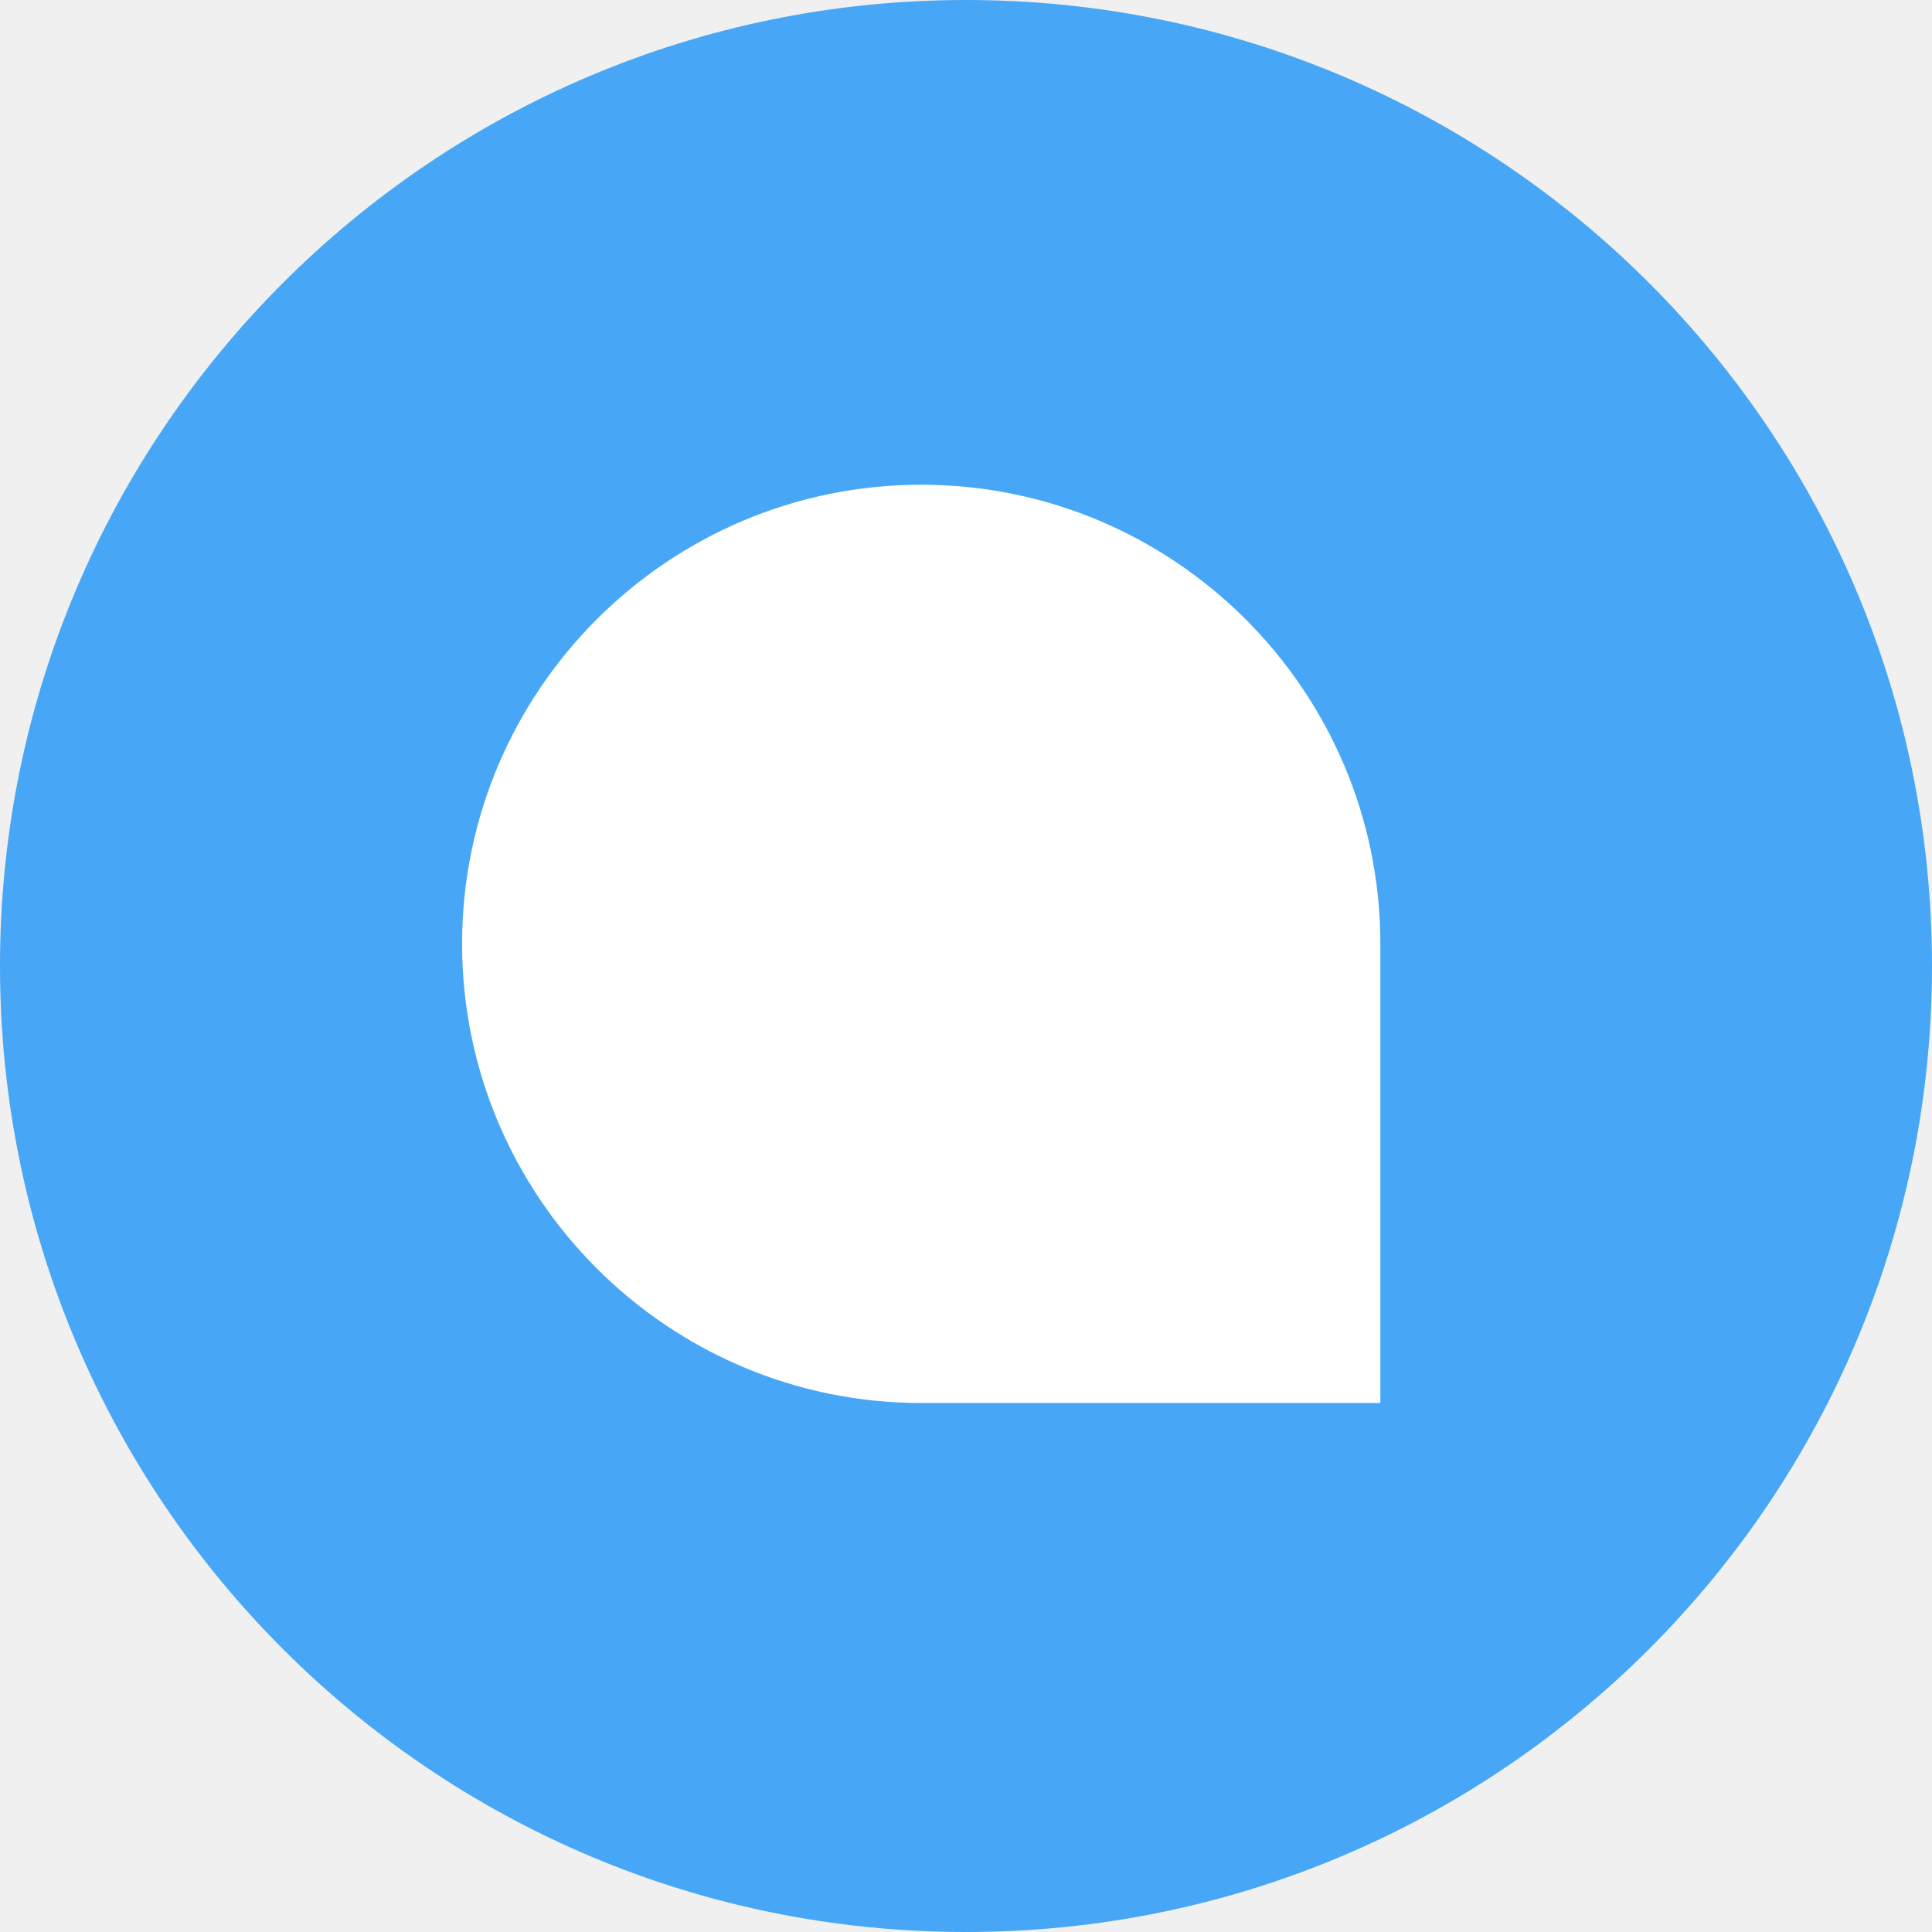
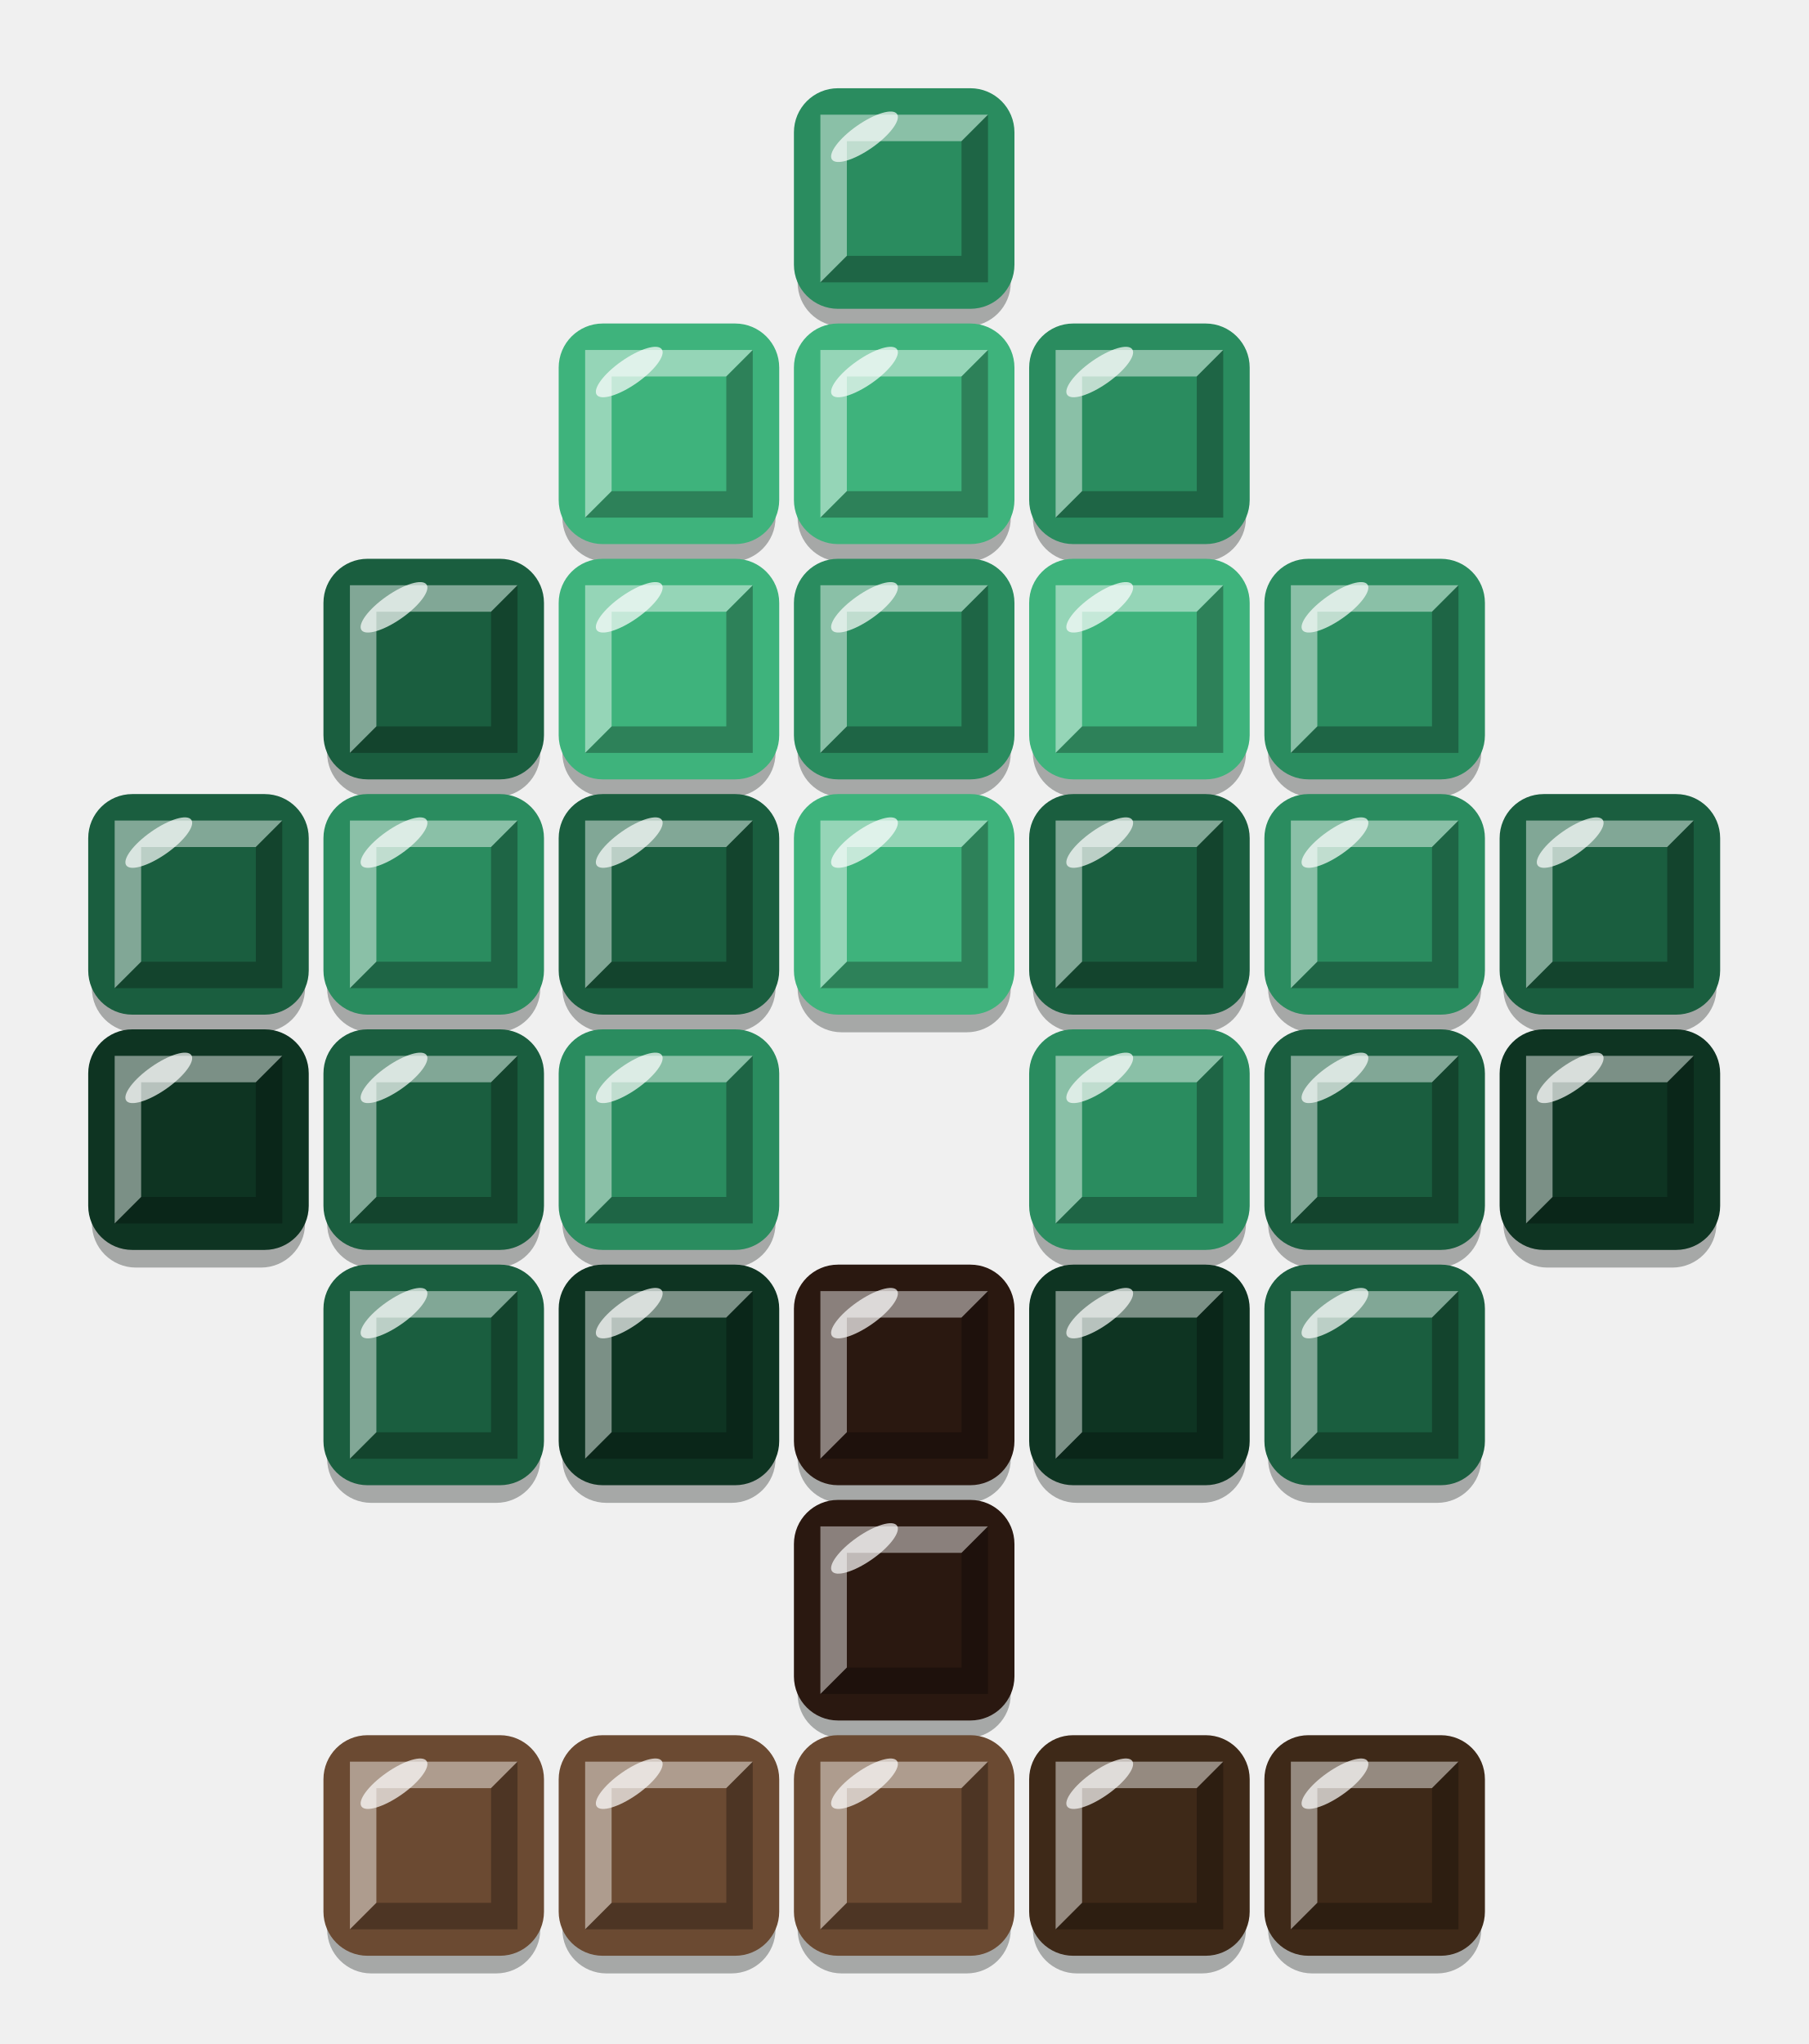
- <svg xmlns="http://www.w3.org/2000/svg" width="512px" height="512px" viewBox="0 0 512 512" version="1.1">
-   <g id="Logo" stroke="none" stroke-width="1" fill="none" fill-rule="evenodd">
-     <g id="woot-log" fill-rule="nonzero">
-       <circle id="Oval" fill="#47A7F6" cx="256" cy="256" r="256" />
-       <path d="M362.808,368.808 L244.123,368.808 C178.699,368.808 125.457,315.562 125.457,250.122 C125.457,184.703 178.699,131.457 244.124,131.457 C309.565,131.457 362.808,184.703 362.808,250.122 L362.808,368.808 Z" id="Fill-1" stroke="#FFFFFF" stroke-width="6" fill="#FFFFFF" />
-     </g>
-   </g>
+ <svg xmlns="http://www.w3.org/2000/svg" viewBox="0 0 246 278" width="246" height="278">
+   <rect x="108.50" y="14.40" width="29.00" height="30.00" rx="6.00" fill="rgba(8,15,12,0.32)" />
+   <rect x="108" y="12" width="30" height="30" rx="6.00" fill="#2a8c5f" />
+   <path d="M 111.60 15.60 L 134.40 15.60 L 130.80 19.20 L 115.20 19.20 L 115.20 34.80 L 111.60 38.40 Z" fill="rgba(255,255,255,0.45)" />
+   <path d="M 134.40 15.60 L 134.40 38.40 L 111.60 38.40 L 115.20 34.80 L 130.80 34.80 L 130.80 19.20 Z" fill="rgba(0,0,0,0.28)" />
+   <ellipse cx="117.60" cy="18.60" rx="5.40" ry="1.80" fill="rgba(255,255,255,0.7)" transform="rotate(-35 117.60 18.60)" />
+   <rect x="76.50" y="46.40" width="29.00" height="30.00" rx="6.00" fill="rgba(8,15,12,0.32)" />
+   <rect x="76" y="44" width="30" height="30" rx="6.00" fill="#3eb37c" />
+   <path d="M 79.60 47.60 L 102.40 47.60 L 98.80 51.20 L 83.20 51.20 L 83.20 66.80 L 79.60 70.40 Z" fill="rgba(255,255,255,0.45)" />
+   <path d="M 102.40 47.60 L 102.40 70.40 L 79.60 70.40 L 83.20 66.80 L 98.80 66.80 L 98.80 51.20 Z" fill="rgba(0,0,0,0.28)" />
+   <ellipse cx="85.60" cy="50.60" rx="5.40" ry="1.80" fill="rgba(255,255,255,0.7)" transform="rotate(-35 85.60 50.60)" />
+   <rect x="108.50" y="46.40" width="29.00" height="30.00" rx="6.00" fill="rgba(8,15,12,0.32)" />
+   <rect x="108" y="44" width="30" height="30" rx="6.00" fill="#3eb37c" />
+   <path d="M 111.60 47.60 L 134.40 47.60 L 130.80 51.20 L 115.20 51.20 L 115.20 66.80 L 111.60 70.40 Z" fill="rgba(255,255,255,0.45)" />
+   <path d="M 134.40 47.60 L 134.40 70.40 L 111.60 70.40 L 115.20 66.80 L 130.80 66.80 L 130.80 51.20 Z" fill="rgba(0,0,0,0.28)" />
+   <ellipse cx="117.60" cy="50.60" rx="5.40" ry="1.80" fill="rgba(255,255,255,0.7)" transform="rotate(-35 117.60 50.60)" />
+   <rect x="140.50" y="46.40" width="29.00" height="30.00" rx="6.00" fill="rgba(8,15,12,0.32)" />
+   <rect x="140" y="44" width="30" height="30" rx="6.00" fill="#2a8c5f" />
+   <path d="M 143.60 47.60 L 166.40 47.60 L 162.80 51.20 L 147.20 51.20 L 147.20 66.80 L 143.60 70.40 Z" fill="rgba(255,255,255,0.45)" />
+   <path d="M 166.40 47.60 L 166.40 70.40 L 143.60 70.40 L 147.20 66.80 L 162.80 66.80 L 162.80 51.20 Z" fill="rgba(0,0,0,0.28)" />
+   <ellipse cx="149.60" cy="50.60" rx="5.40" ry="1.80" fill="rgba(255,255,255,0.7)" transform="rotate(-35 149.60 50.60)" />
+   <rect x="44.50" y="78.40" width="29.00" height="30.00" rx="6.00" fill="rgba(8,15,12,0.32)" />
+   <rect x="44" y="76" width="30" height="30" rx="6.00" fill="#1a5e3f" />
+   <path d="M 47.60 79.60 L 70.40 79.60 L 66.80 83.20 L 51.20 83.20 L 51.20 98.80 L 47.60 102.40 Z" fill="rgba(255,255,255,0.45)" />
+   <path d="M 70.40 79.60 L 70.40 102.40 L 47.60 102.40 L 51.20 98.80 L 66.80 98.80 L 66.80 83.20 Z" fill="rgba(0,0,0,0.28)" />
+   <ellipse cx="53.60" cy="82.60" rx="5.40" ry="1.80" fill="rgba(255,255,255,0.7)" transform="rotate(-35 53.60 82.60)" />
+   <rect x="76.50" y="78.40" width="29.00" height="30.00" rx="6.00" fill="rgba(8,15,12,0.32)" />
+   <rect x="76" y="76" width="30" height="30" rx="6.00" fill="#3eb37c" />
+   <path d="M 79.60 79.60 L 102.40 79.60 L 98.80 83.20 L 83.20 83.20 L 83.20 98.80 L 79.60 102.40 Z" fill="rgba(255,255,255,0.45)" />
+   <path d="M 102.40 79.60 L 102.40 102.40 L 79.60 102.40 L 83.20 98.80 L 98.80 98.80 L 98.80 83.20 Z" fill="rgba(0,0,0,0.28)" />
+   <ellipse cx="85.60" cy="82.60" rx="5.40" ry="1.80" fill="rgba(255,255,255,0.7)" transform="rotate(-35 85.60 82.60)" />
+   <rect x="108.50" y="78.40" width="29.00" height="30.00" rx="6.00" fill="rgba(8,15,12,0.32)" />
+   <rect x="108" y="76" width="30" height="30" rx="6.00" fill="#2a8c5f" />
+   <path d="M 111.60 79.60 L 134.40 79.60 L 130.80 83.20 L 115.20 83.20 L 115.20 98.80 L 111.60 102.40 Z" fill="rgba(255,255,255,0.45)" />
+   <path d="M 134.40 79.60 L 134.40 102.40 L 111.60 102.40 L 115.20 98.80 L 130.80 98.80 L 130.80 83.20 Z" fill="rgba(0,0,0,0.28)" />
+   <ellipse cx="117.60" cy="82.60" rx="5.40" ry="1.80" fill="rgba(255,255,255,0.7)" transform="rotate(-35 117.60 82.60)" />
+   <rect x="140.50" y="78.40" width="29.00" height="30.00" rx="6.00" fill="rgba(8,15,12,0.32)" />
+   <rect x="140" y="76" width="30" height="30" rx="6.00" fill="#3eb37c" />
+   <path d="M 143.60 79.60 L 166.40 79.60 L 162.80 83.20 L 147.20 83.20 L 147.20 98.80 L 143.60 102.40 Z" fill="rgba(255,255,255,0.45)" />
+   <path d="M 166.40 79.60 L 166.40 102.40 L 143.60 102.40 L 147.20 98.80 L 162.80 98.80 L 162.80 83.20 Z" fill="rgba(0,0,0,0.28)" />
+   <ellipse cx="149.60" cy="82.60" rx="5.40" ry="1.80" fill="rgba(255,255,255,0.7)" transform="rotate(-35 149.60 82.60)" />
+   <rect x="172.50" y="78.40" width="29.00" height="30.00" rx="6.00" fill="rgba(8,15,12,0.32)" />
+   <rect x="172" y="76" width="30" height="30" rx="6.00" fill="#2a8c5f" />
+   <path d="M 175.60 79.60 L 198.40 79.60 L 194.80 83.20 L 179.20 83.20 L 179.20 98.80 L 175.60 102.40 Z" fill="rgba(255,255,255,0.45)" />
+   <path d="M 198.40 79.60 L 198.40 102.40 L 175.60 102.40 L 179.20 98.80 L 194.80 98.80 L 194.80 83.20 Z" fill="rgba(0,0,0,0.28)" />
+   <ellipse cx="181.60" cy="82.60" rx="5.40" ry="1.80" fill="rgba(255,255,255,0.7)" transform="rotate(-35 181.60 82.60)" />
+   <rect x="12.50" y="110.40" width="29.00" height="30.00" rx="6.00" fill="rgba(8,15,12,0.32)" />
+   <rect x="12" y="108" width="30" height="30" rx="6.00" fill="#1a5e3f" />
+   <path d="M 15.60 111.60 L 38.40 111.60 L 34.80 115.20 L 19.20 115.20 L 19.20 130.80 L 15.60 134.40 Z" fill="rgba(255,255,255,0.45)" />
+   <path d="M 38.40 111.60 L 38.40 134.40 L 15.60 134.40 L 19.20 130.80 L 34.80 130.80 L 34.80 115.20 Z" fill="rgba(0,0,0,0.28)" />
+   <ellipse cx="21.60" cy="114.60" rx="5.40" ry="1.80" fill="rgba(255,255,255,0.7)" transform="rotate(-35 21.60 114.60)" />
+   <rect x="44.50" y="110.40" width="29.00" height="30.00" rx="6.00" fill="rgba(8,15,12,0.32)" />
+   <rect x="44" y="108" width="30" height="30" rx="6.00" fill="#2a8c5f" />
+   <path d="M 47.60 111.60 L 70.40 111.60 L 66.80 115.20 L 51.20 115.20 L 51.20 130.80 L 47.60 134.40 Z" fill="rgba(255,255,255,0.45)" />
+   <path d="M 70.40 111.60 L 70.40 134.40 L 47.60 134.40 L 51.20 130.80 L 66.80 130.80 L 66.80 115.20 Z" fill="rgba(0,0,0,0.28)" />
+   <ellipse cx="53.60" cy="114.60" rx="5.40" ry="1.80" fill="rgba(255,255,255,0.7)" transform="rotate(-35 53.60 114.60)" />
+   <rect x="76.50" y="110.40" width="29.00" height="30.00" rx="6.00" fill="rgba(8,15,12,0.32)" />
+   <rect x="76" y="108" width="30" height="30" rx="6.00" fill="#1a5e3f" />
+   <path d="M 79.60 111.60 L 102.40 111.60 L 98.80 115.20 L 83.20 115.20 L 83.20 130.80 L 79.60 134.40 Z" fill="rgba(255,255,255,0.45)" />
+   <path d="M 102.40 111.60 L 102.40 134.40 L 79.60 134.40 L 83.20 130.80 L 98.80 130.80 L 98.80 115.20 Z" fill="rgba(0,0,0,0.28)" />
+   <ellipse cx="85.60" cy="114.60" rx="5.40" ry="1.80" fill="rgba(255,255,255,0.7)" transform="rotate(-35 85.60 114.60)" />
+   <rect x="108.50" y="110.40" width="29.00" height="30.00" rx="6.00" fill="rgba(8,15,12,0.32)" />
+   <rect x="108" y="108" width="30" height="30" rx="6.00" fill="#3eb37c" />
+   <path d="M 111.60 111.60 L 134.40 111.60 L 130.80 115.20 L 115.20 115.20 L 115.20 130.80 L 111.60 134.40 Z" fill="rgba(255,255,255,0.45)" />
+   <path d="M 134.40 111.60 L 134.40 134.40 L 111.60 134.40 L 115.20 130.80 L 130.80 130.80 L 130.80 115.20 Z" fill="rgba(0,0,0,0.28)" />
+   <ellipse cx="117.60" cy="114.60" rx="5.40" ry="1.80" fill="rgba(255,255,255,0.7)" transform="rotate(-35 117.60 114.60)" />
+   <rect x="140.50" y="110.40" width="29.00" height="30.00" rx="6.00" fill="rgba(8,15,12,0.32)" />
+   <rect x="140" y="108" width="30" height="30" rx="6.00" fill="#1a5e3f" />
+   <path d="M 143.60 111.60 L 166.40 111.60 L 162.80 115.20 L 147.20 115.20 L 147.20 130.80 L 143.60 134.40 Z" fill="rgba(255,255,255,0.45)" />
+   <path d="M 166.40 111.60 L 166.40 134.40 L 143.60 134.40 L 147.20 130.80 L 162.80 130.80 L 162.80 115.20 Z" fill="rgba(0,0,0,0.28)" />
+   <ellipse cx="149.60" cy="114.60" rx="5.40" ry="1.80" fill="rgba(255,255,255,0.7)" transform="rotate(-35 149.60 114.60)" />
+   <rect x="172.50" y="110.40" width="29.00" height="30.00" rx="6.00" fill="rgba(8,15,12,0.32)" />
+   <rect x="172" y="108" width="30" height="30" rx="6.00" fill="#2a8c5f" />
+   <path d="M 175.60 111.60 L 198.40 111.60 L 194.80 115.20 L 179.20 115.20 L 179.20 130.80 L 175.60 134.40 Z" fill="rgba(255,255,255,0.45)" />
+   <path d="M 198.40 111.60 L 198.40 134.40 L 175.60 134.40 L 179.20 130.80 L 194.80 130.80 L 194.80 115.20 Z" fill="rgba(0,0,0,0.28)" />
+   <ellipse cx="181.60" cy="114.60" rx="5.40" ry="1.80" fill="rgba(255,255,255,0.7)" transform="rotate(-35 181.60 114.60)" />
+   <rect x="204.50" y="110.40" width="29.00" height="30.00" rx="6.00" fill="rgba(8,15,12,0.32)" />
+   <rect x="204" y="108" width="30" height="30" rx="6.00" fill="#1a5e3f" />
+   <path d="M 207.60 111.60 L 230.40 111.60 L 226.80 115.20 L 211.20 115.20 L 211.20 130.80 L 207.60 134.40 Z" fill="rgba(255,255,255,0.45)" />
+   <path d="M 230.40 111.60 L 230.40 134.40 L 207.60 134.40 L 211.20 130.80 L 226.80 130.80 L 226.80 115.20 Z" fill="rgba(0,0,0,0.28)" />
+   <ellipse cx="213.60" cy="114.60" rx="5.40" ry="1.80" fill="rgba(255,255,255,0.7)" transform="rotate(-35 213.60 114.60)" />
+   <rect x="12.50" y="142.40" width="29.00" height="30.00" rx="6.00" fill="rgba(8,15,12,0.32)" />
+   <rect x="12" y="140" width="30" height="30" rx="6.00" fill="#0e3422" />
+   <path d="M 15.60 143.60 L 38.40 143.60 L 34.80 147.20 L 19.20 147.20 L 19.20 162.80 L 15.60 166.40 Z" fill="rgba(255,255,255,0.45)" />
+   <path d="M 38.40 143.60 L 38.40 166.40 L 15.60 166.40 L 19.20 162.80 L 34.80 162.80 L 34.80 147.20 Z" fill="rgba(0,0,0,0.28)" />
+   <ellipse cx="21.60" cy="146.60" rx="5.40" ry="1.80" fill="rgba(255,255,255,0.7)" transform="rotate(-35 21.60 146.60)" />
+   <rect x="44.50" y="142.40" width="29.00" height="30.00" rx="6.00" fill="rgba(8,15,12,0.32)" />
+   <rect x="44" y="140" width="30" height="30" rx="6.00" fill="#1a5e3f" />
+   <path d="M 47.60 143.60 L 70.40 143.60 L 66.80 147.20 L 51.20 147.20 L 51.20 162.80 L 47.60 166.40 Z" fill="rgba(255,255,255,0.45)" />
+   <path d="M 70.40 143.60 L 70.40 166.40 L 47.60 166.40 L 51.20 162.80 L 66.80 162.80 L 66.80 147.20 Z" fill="rgba(0,0,0,0.28)" />
+   <ellipse cx="53.60" cy="146.60" rx="5.40" ry="1.80" fill="rgba(255,255,255,0.7)" transform="rotate(-35 53.60 146.60)" />
+   <rect x="76.50" y="142.40" width="29.00" height="30.00" rx="6.00" fill="rgba(8,15,12,0.32)" />
+   <rect x="76" y="140" width="30" height="30" rx="6.00" fill="#2a8c5f" />
+   <path d="M 79.60 143.60 L 102.40 143.60 L 98.80 147.20 L 83.20 147.20 L 83.20 162.80 L 79.60 166.40 Z" fill="rgba(255,255,255,0.45)" />
+   <path d="M 102.40 143.60 L 102.40 166.40 L 79.60 166.40 L 83.20 162.80 L 98.80 162.80 L 98.80 147.20 Z" fill="rgba(0,0,0,0.28)" />
+   <ellipse cx="85.60" cy="146.60" rx="5.40" ry="1.80" fill="rgba(255,255,255,0.7)" transform="rotate(-35 85.60 146.60)" />
+   <rect x="140.50" y="142.40" width="29.00" height="30.00" rx="6.00" fill="rgba(8,15,12,0.32)" />
+   <rect x="140" y="140" width="30" height="30" rx="6.00" fill="#2a8c5f" />
+   <path d="M 143.60 143.60 L 166.40 143.60 L 162.80 147.20 L 147.20 147.20 L 147.20 162.80 L 143.60 166.40 Z" fill="rgba(255,255,255,0.45)" />
+   <path d="M 166.40 143.60 L 166.40 166.40 L 143.60 166.40 L 147.20 162.80 L 162.80 162.80 L 162.80 147.20 Z" fill="rgba(0,0,0,0.28)" />
+   <ellipse cx="149.60" cy="146.60" rx="5.40" ry="1.80" fill="rgba(255,255,255,0.7)" transform="rotate(-35 149.60 146.60)" />
+   <rect x="172.50" y="142.40" width="29.00" height="30.00" rx="6.00" fill="rgba(8,15,12,0.32)" />
+   <rect x="172" y="140" width="30" height="30" rx="6.00" fill="#1a5e3f" />
+   <path d="M 175.60 143.60 L 198.40 143.60 L 194.80 147.20 L 179.20 147.20 L 179.20 162.80 L 175.60 166.40 Z" fill="rgba(255,255,255,0.45)" />
+   <path d="M 198.40 143.60 L 198.40 166.40 L 175.60 166.40 L 179.20 162.80 L 194.80 162.80 L 194.80 147.20 Z" fill="rgba(0,0,0,0.28)" />
+   <ellipse cx="181.60" cy="146.60" rx="5.40" ry="1.80" fill="rgba(255,255,255,0.7)" transform="rotate(-35 181.60 146.60)" />
+   <rect x="204.50" y="142.40" width="29.00" height="30.00" rx="6.00" fill="rgba(8,15,12,0.32)" />
+   <rect x="204" y="140" width="30" height="30" rx="6.00" fill="#0e3422" />
+   <path d="M 207.60 143.60 L 230.40 143.60 L 226.80 147.20 L 211.20 147.20 L 211.20 162.80 L 207.60 166.40 Z" fill="rgba(255,255,255,0.45)" />
+   <path d="M 230.40 143.60 L 230.40 166.40 L 207.60 166.40 L 211.20 162.80 L 226.80 162.80 L 226.80 147.20 Z" fill="rgba(0,0,0,0.28)" />
+   <ellipse cx="213.60" cy="146.60" rx="5.40" ry="1.80" fill="rgba(255,255,255,0.7)" transform="rotate(-35 213.60 146.60)" />
+   <rect x="44.50" y="174.40" width="29.00" height="30.00" rx="6.00" fill="rgba(8,15,12,0.32)" />
+   <rect x="44" y="172" width="30" height="30" rx="6.00" fill="#1a5e3f" />
+   <path d="M 47.60 175.60 L 70.40 175.60 L 66.80 179.20 L 51.20 179.20 L 51.20 194.80 L 47.60 198.40 Z" fill="rgba(255,255,255,0.45)" />
+   <path d="M 70.40 175.60 L 70.40 198.40 L 47.60 198.40 L 51.20 194.80 L 66.80 194.80 L 66.80 179.20 Z" fill="rgba(0,0,0,0.28)" />
+   <ellipse cx="53.60" cy="178.60" rx="5.40" ry="1.80" fill="rgba(255,255,255,0.7)" transform="rotate(-35 53.60 178.60)" />
+   <rect x="76.50" y="174.40" width="29.00" height="30.00" rx="6.00" fill="rgba(8,15,12,0.32)" />
+   <rect x="76" y="172" width="30" height="30" rx="6.00" fill="#0e3422" />
+   <path d="M 79.60 175.60 L 102.40 175.60 L 98.80 179.20 L 83.20 179.20 L 83.20 194.80 L 79.60 198.40 Z" fill="rgba(255,255,255,0.45)" />
+   <path d="M 102.40 175.60 L 102.40 198.40 L 79.60 198.40 L 83.20 194.80 L 98.80 194.80 L 98.80 179.20 Z" fill="rgba(0,0,0,0.28)" />
+   <ellipse cx="85.60" cy="178.60" rx="5.40" ry="1.80" fill="rgba(255,255,255,0.7)" transform="rotate(-35 85.60 178.60)" />
+   <rect x="140.50" y="174.40" width="29.00" height="30.00" rx="6.00" fill="rgba(8,15,12,0.32)" />
+   <rect x="140" y="172" width="30" height="30" rx="6.00" fill="#0e3422" />
+   <path d="M 143.60 175.60 L 166.40 175.60 L 162.80 179.20 L 147.20 179.20 L 147.20 194.80 L 143.60 198.40 Z" fill="rgba(255,255,255,0.45)" />
+   <path d="M 166.40 175.60 L 166.40 198.40 L 143.60 198.40 L 147.20 194.80 L 162.80 194.80 L 162.80 179.20 Z" fill="rgba(0,0,0,0.28)" />
+   <ellipse cx="149.60" cy="178.60" rx="5.40" ry="1.80" fill="rgba(255,255,255,0.7)" transform="rotate(-35 149.60 178.60)" />
+   <rect x="172.50" y="174.40" width="29.00" height="30.00" rx="6.00" fill="rgba(8,15,12,0.32)" />
+   <rect x="172" y="172" width="30" height="30" rx="6.00" fill="#1a5e3f" />
+   <path d="M 175.60 175.60 L 198.40 175.60 L 194.80 179.20 L 179.20 179.20 L 179.20 194.80 L 175.60 198.40 Z" fill="rgba(255,255,255,0.45)" />
+   <path d="M 198.40 175.60 L 198.40 198.40 L 175.60 198.40 L 179.20 194.80 L 194.80 194.80 L 194.80 179.20 Z" fill="rgba(0,0,0,0.28)" />
+   <ellipse cx="181.60" cy="178.60" rx="5.40" ry="1.80" fill="rgba(255,255,255,0.7)" transform="rotate(-35 181.60 178.60)" />
+   <rect x="108.50" y="174.40" width="29.00" height="30.00" rx="6.00" fill="rgba(8,15,12,0.32)" />
+   <rect x="108" y="172" width="30" height="30" rx="6.00" fill="#2a1810" />
+   <path d="M 111.60 175.60 L 134.40 175.60 L 130.80 179.20 L 115.20 179.20 L 115.20 194.80 L 111.60 198.40 Z" fill="rgba(255,255,255,0.45)" />
+   <path d="M 134.40 175.60 L 134.40 198.40 L 111.60 198.40 L 115.20 194.80 L 130.80 194.80 L 130.80 179.20 Z" fill="rgba(0,0,0,0.28)" />
+   <ellipse cx="117.60" cy="178.60" rx="5.40" ry="1.80" fill="rgba(255,255,255,0.7)" transform="rotate(-35 117.60 178.60)" />
+   <rect x="108.50" y="206.40" width="29.00" height="30.00" rx="6.00" fill="rgba(8,15,12,0.32)" />
+   <rect x="108" y="204" width="30" height="30" rx="6.00" fill="#2a1810" />
+   <path d="M 111.60 207.60 L 134.40 207.60 L 130.80 211.20 L 115.20 211.20 L 115.20 226.80 L 111.60 230.40 Z" fill="rgba(255,255,255,0.45)" />
+   <path d="M 134.40 207.60 L 134.40 230.40 L 111.60 230.40 L 115.20 226.80 L 130.80 226.80 L 130.80 211.20 Z" fill="rgba(0,0,0,0.28)" />
+   <ellipse cx="117.60" cy="210.60" rx="5.40" ry="1.80" fill="rgba(255,255,255,0.7)" transform="rotate(-35 117.60 210.60)" />
+   <rect x="44.50" y="238.40" width="29.00" height="30.00" rx="6.00" fill="rgba(8,15,12,0.32)" />
+   <rect x="44" y="236" width="30" height="30" rx="6.00" fill="#6b4a32" />
+   <path d="M 47.60 239.60 L 70.40 239.60 L 66.80 243.20 L 51.20 243.20 L 51.20 258.80 L 47.60 262.40 Z" fill="rgba(255,255,255,0.45)" />
+   <path d="M 70.40 239.60 L 70.40 262.40 L 47.60 262.40 L 51.20 258.80 L 66.80 258.80 L 66.80 243.20 Z" fill="rgba(0,0,0,0.28)" />
+   <ellipse cx="53.60" cy="242.60" rx="5.40" ry="1.80" fill="rgba(255,255,255,0.7)" transform="rotate(-35 53.60 242.60)" />
+   <rect x="76.50" y="238.40" width="29.00" height="30.00" rx="6.00" fill="rgba(8,15,12,0.32)" />
+   <rect x="76" y="236" width="30" height="30" rx="6.00" fill="#6b4a32" />
+   <path d="M 79.60 239.60 L 102.40 239.60 L 98.80 243.20 L 83.20 243.20 L 83.20 258.80 L 79.60 262.40 Z" fill="rgba(255,255,255,0.45)" />
+   <path d="M 102.40 239.60 L 102.40 262.40 L 79.60 262.40 L 83.20 258.80 L 98.80 258.80 L 98.80 243.20 Z" fill="rgba(0,0,0,0.28)" />
+   <ellipse cx="85.60" cy="242.60" rx="5.40" ry="1.80" fill="rgba(255,255,255,0.7)" transform="rotate(-35 85.60 242.60)" />
+   <rect x="108.50" y="238.40" width="29.00" height="30.00" rx="6.00" fill="rgba(8,15,12,0.32)" />
+   <rect x="108" y="236" width="30" height="30" rx="6.00" fill="#6b4a32" />
+   <path d="M 111.60 239.60 L 134.40 239.60 L 130.80 243.20 L 115.20 243.20 L 115.20 258.80 L 111.60 262.40 Z" fill="rgba(255,255,255,0.45)" />
+   <path d="M 134.40 239.60 L 134.40 262.40 L 111.60 262.40 L 115.20 258.80 L 130.80 258.80 L 130.80 243.20 Z" fill="rgba(0,0,0,0.28)" />
+   <ellipse cx="117.60" cy="242.60" rx="5.40" ry="1.80" fill="rgba(255,255,255,0.7)" transform="rotate(-35 117.60 242.60)" />
+   <rect x="140.50" y="238.40" width="29.00" height="30.00" rx="6.00" fill="rgba(8,15,12,0.32)" />
+   <rect x="140" y="236" width="30" height="30" rx="6.00" fill="#3e2918" />
+   <path d="M 143.60 239.60 L 166.40 239.60 L 162.80 243.20 L 147.20 243.20 L 147.20 258.80 L 143.60 262.40 Z" fill="rgba(255,255,255,0.45)" />
+   <path d="M 166.40 239.60 L 166.40 262.40 L 143.60 262.40 L 147.20 258.80 L 162.80 258.80 L 162.80 243.20 Z" fill="rgba(0,0,0,0.28)" />
+   <ellipse cx="149.60" cy="242.60" rx="5.40" ry="1.80" fill="rgba(255,255,255,0.7)" transform="rotate(-35 149.60 242.60)" />
+   <rect x="172.50" y="238.40" width="29.00" height="30.00" rx="6.00" fill="rgba(8,15,12,0.32)" />
+   <rect x="172" y="236" width="30" height="30" rx="6.00" fill="#3e2918" />
+   <path d="M 175.60 239.60 L 198.40 239.60 L 194.80 243.20 L 179.20 243.20 L 179.20 258.80 L 175.60 262.40 Z" fill="rgba(255,255,255,0.45)" />
+   <path d="M 198.40 239.60 L 198.40 262.40 L 175.60 262.40 L 179.20 258.80 L 194.80 258.80 L 194.80 243.20 Z" fill="rgba(0,0,0,0.28)" />
+   <ellipse cx="181.60" cy="242.60" rx="5.40" ry="1.80" fill="rgba(255,255,255,0.7)" transform="rotate(-35 181.60 242.60)" />
</svg>
